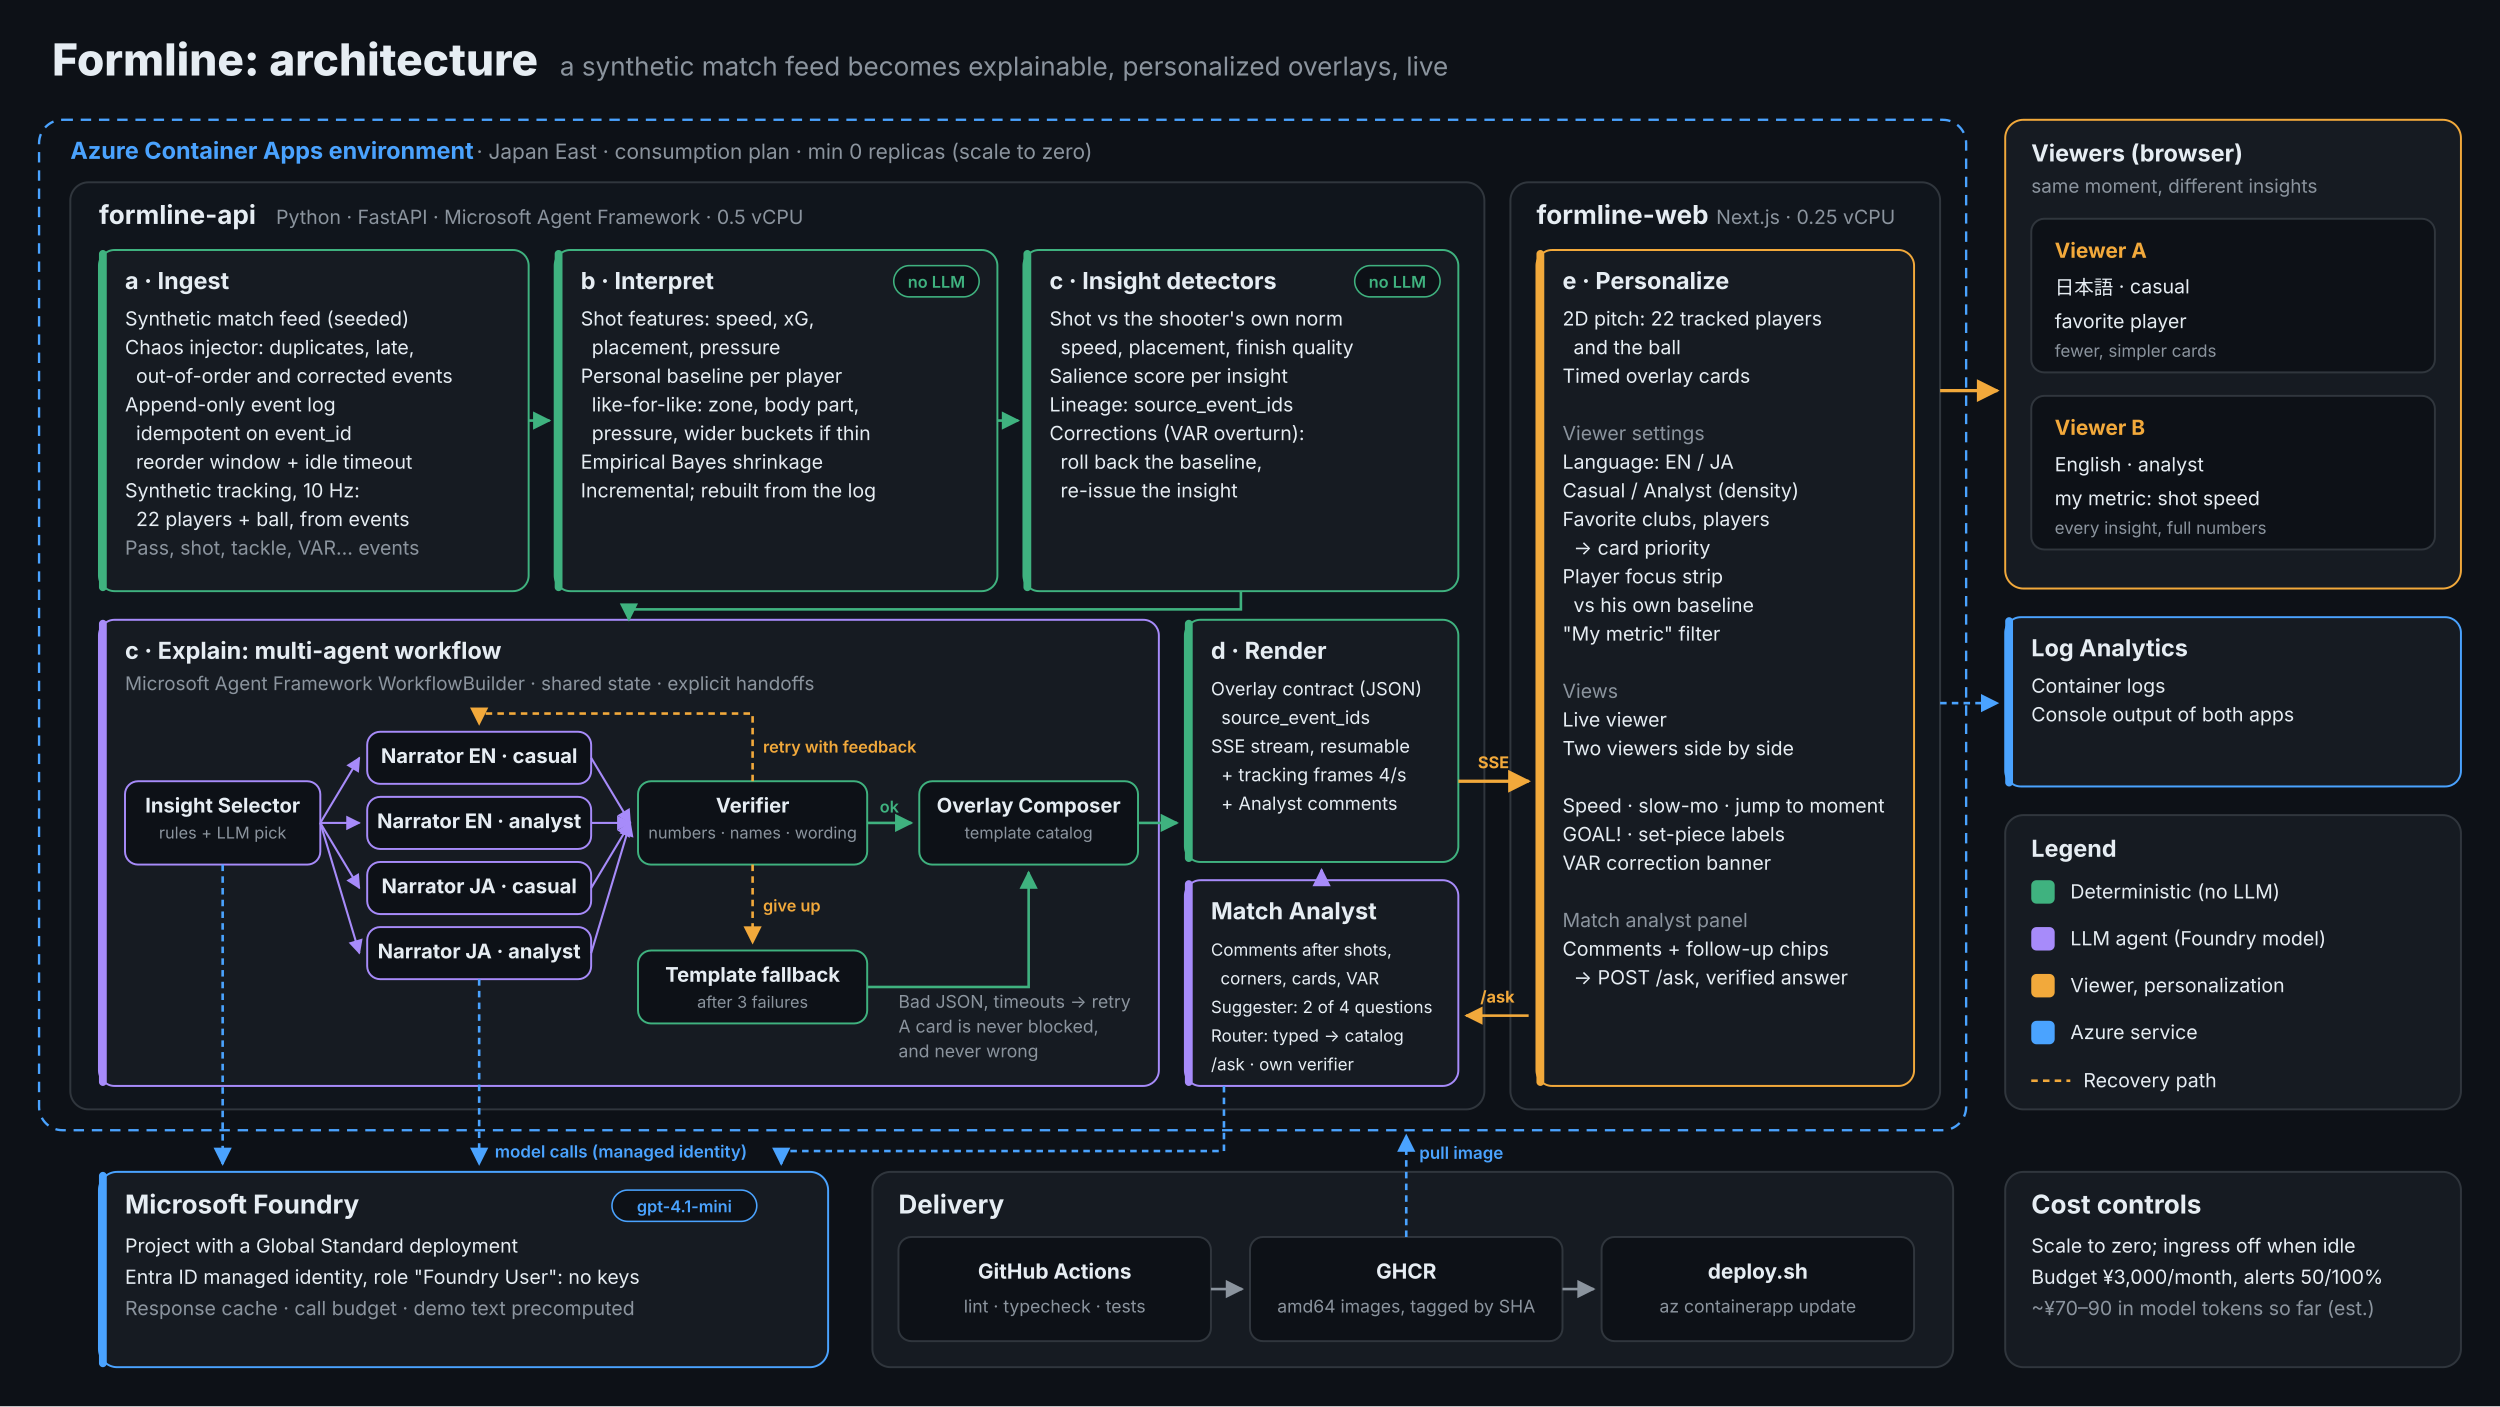
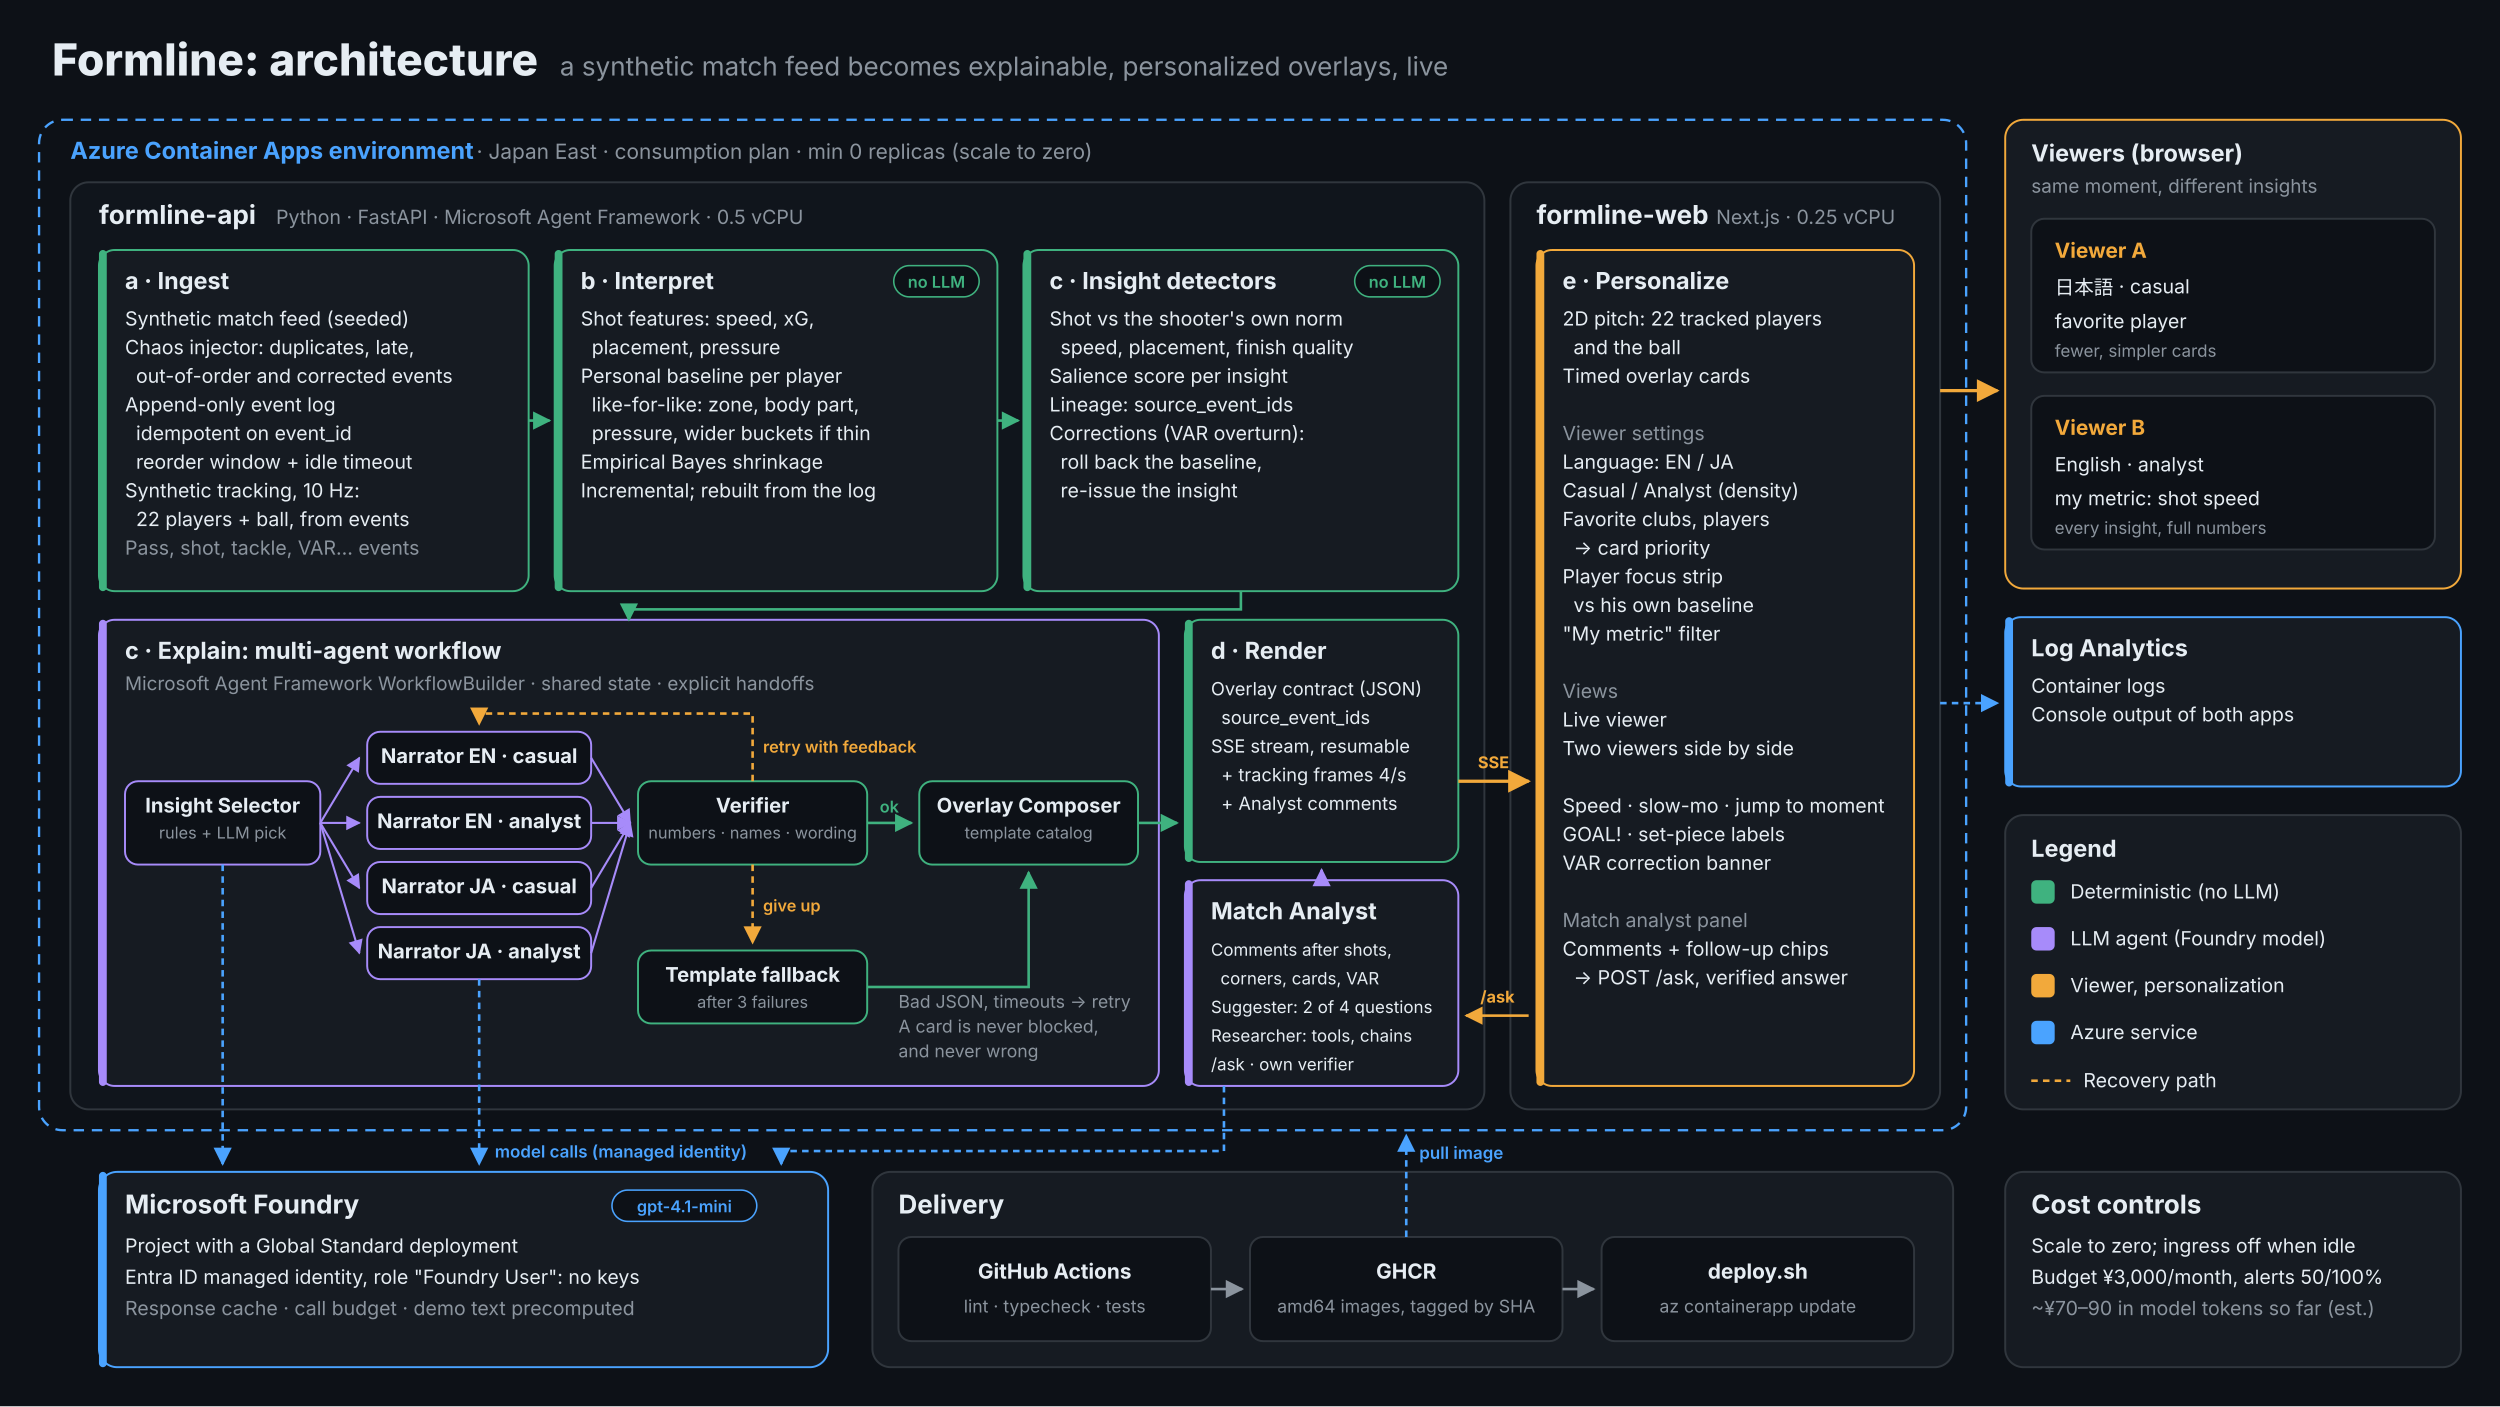
<svg xmlns="http://www.w3.org/2000/svg" viewBox="0 0 1920 1080" width="1920" height="1080" role="img" aria-label="Formline architecture">
  <defs>
+     <marker id="arr-3fb27f" viewBox="0 0 10 10" refX="9" refY="5" markerWidth="7" markerHeight="7" orient="auto-start-reverse">
+       <path d="M0,0 L10,5 L0,10 z" fill="#3fb27f" />
+     </marker>
+     <marker id="arr-8b949e" viewBox="0 0 10 10" refX="9" refY="5" markerWidth="7" markerHeight="7" orient="auto-start-reverse">
+       <path d="M0,0 L10,5 L0,10 z" fill="#8b949e" />
+     </marker>
+     <marker id="arr-a78bfa" viewBox="0 0 10 10" refX="9" refY="5" markerWidth="7" markerHeight="7" orient="auto-start-reverse">
+       <path d="M0,0 L10,5 L0,10 z" fill="#a78bfa" />
+     </marker>
+     <marker id="arr-f2a93b" viewBox="0 0 10 10" refX="9" refY="5" markerWidth="7" markerHeight="7" orient="auto-start-reverse">
+       <path d="M0,0 L10,5 L0,10 z" fill="#f2a93b" />
+     </marker>
    <marker id="arr-4aa3ff" viewBox="0 0 10 10" refX="9" refY="5" markerWidth="7" markerHeight="7" orient="auto-start-reverse">
      <path d="M0,0 L10,5 L0,10 z" fill="#4aa3ff" />
-     </marker>
-     <marker id="arr-8b949e" viewBox="0 0 10 10" refX="9" refY="5" markerWidth="7" markerHeight="7" orient="auto-start-reverse">
-       <path d="M0,0 L10,5 L0,10 z" fill="#8b949e" />
-     </marker>
-     <marker id="arr-a78bfa" viewBox="0 0 10 10" refX="9" refY="5" markerWidth="7" markerHeight="7" orient="auto-start-reverse">
-       <path d="M0,0 L10,5 L0,10 z" fill="#a78bfa" />
-     </marker>
-     <marker id="arr-f2a93b" viewBox="0 0 10 10" refX="9" refY="5" markerWidth="7" markerHeight="7" orient="auto-start-reverse">
-       <path d="M0,0 L10,5 L0,10 z" fill="#f2a93b" />
-     </marker>
-     <marker id="arr-3fb27f" viewBox="0 0 10 10" refX="9" refY="5" markerWidth="7" markerHeight="7" orient="auto-start-reverse">
-       <path d="M0,0 L10,5 L0,10 z" fill="#3fb27f" />
    </marker>
  </defs>
  <rect width="1920" height="1080" fill="#0d1117" />
  <text x="40" y="58" font-family="Inter, Segoe UI, Helvetica Neue, Arial, sans-serif" font-size="34" fill="#e6edf3" font-weight="800" text-anchor="start" xml:space="preserve">Formline: architecture</text>
  <text x="430" y="58" font-family="Inter, Segoe UI, Helvetica Neue, Arial, sans-serif" font-size="20" fill="#8b949e" font-weight="400" text-anchor="start" xml:space="preserve">a synthetic match feed becomes explainable, personalized overlays, live</text>
  <rect x="30" y="92" width="1480" height="776" rx="18" fill="none" stroke="#4aa3ff" stroke-width="1.8" stroke-dasharray="8 6" />
  <text x="54" y="122" font-family="Inter, Segoe UI, Helvetica Neue, Arial, sans-serif" font-size="18" fill="#4aa3ff" font-weight="700" text-anchor="start" xml:space="preserve">Azure Container Apps environment</text>
  <text x="366" y="122" font-family="Inter, Segoe UI, Helvetica Neue, Arial, sans-serif" font-size="16" fill="#8b949e" font-weight="400" text-anchor="start" xml:space="preserve">· Japan East · consumption plan · min 0 replicas (scale to zero)</text>
  <rect x="54" y="140" width="1086" height="712" rx="14" fill="#10151c" stroke="#30363d" stroke-width="1.5" />
  <text x="76" y="172" font-family="Inter, Segoe UI, Helvetica Neue, Arial, sans-serif" font-size="20" fill="#e6edf3" font-weight="700" text-anchor="start" xml:space="preserve">formline-api</text>
  <text x="212" y="172" font-family="Inter, Segoe UI, Helvetica Neue, Arial, sans-serif" font-size="15" fill="#8b949e" font-weight="400" text-anchor="start" xml:space="preserve">Python · FastAPI · Microsoft Agent Framework · 0.5 vCPU</text>
  <rect x="76" y="192" width="330" height="262" rx="12" fill="#161b22" stroke="#3fb27f" stroke-width="1.5" />
  <rect x="76" y="192" width="6" height="262" rx="3" fill="#3fb27f" />
  <text x="96" y="222" font-family="Inter, Segoe UI, Helvetica Neue, Arial, sans-serif" font-size="18" fill="#e6edf3" font-weight="700" text-anchor="start" xml:space="preserve">a · Ingest</text>
  <text x="96" y="250" font-family="Inter, Segoe UI, Helvetica Neue, Arial, sans-serif" font-size="15" fill="#e6edf3" font-weight="400" text-anchor="start" xml:space="preserve">Synthetic match feed (seeded)</text>
  <text x="96" y="272" font-family="Inter, Segoe UI, Helvetica Neue, Arial, sans-serif" font-size="15" fill="#e6edf3" font-weight="400" text-anchor="start" xml:space="preserve">Chaos injector: duplicates, late,</text>
  <text x="96" y="294" font-family="Inter, Segoe UI, Helvetica Neue, Arial, sans-serif" font-size="15" fill="#e6edf3" font-weight="400" text-anchor="start" xml:space="preserve">  out-of-order and corrected events</text>
  <text x="96" y="316" font-family="Inter, Segoe UI, Helvetica Neue, Arial, sans-serif" font-size="15" fill="#e6edf3" font-weight="400" text-anchor="start" xml:space="preserve">Append-only event log</text>
  <text x="96" y="338" font-family="Inter, Segoe UI, Helvetica Neue, Arial, sans-serif" font-size="15" fill="#e6edf3" font-weight="400" text-anchor="start" xml:space="preserve">  idempotent on event_id</text>
  <text x="96" y="360" font-family="Inter, Segoe UI, Helvetica Neue, Arial, sans-serif" font-size="15" fill="#e6edf3" font-weight="400" text-anchor="start" xml:space="preserve">  reorder window + idle timeout</text>
  <text x="96" y="382" font-family="Inter, Segoe UI, Helvetica Neue, Arial, sans-serif" font-size="15" fill="#e6edf3" font-weight="400" text-anchor="start" xml:space="preserve">Synthetic tracking, 10 Hz:</text>
  <text x="96" y="404" font-family="Inter, Segoe UI, Helvetica Neue, Arial, sans-serif" font-size="15" fill="#e6edf3" font-weight="400" text-anchor="start" xml:space="preserve">  22 players + ball, from events</text>
  <text x="96" y="426" font-family="Inter, Segoe UI, Helvetica Neue, Arial, sans-serif" font-size="15" fill="#8b949e" font-weight="400" text-anchor="start" xml:space="preserve">Pass, shot, tackle, VAR... events</text>
  <rect x="426" y="192" width="340" height="262" rx="12" fill="#161b22" stroke="#3fb27f" stroke-width="1.5" />
  <rect x="426" y="192" width="6" height="262" rx="3" fill="#3fb27f" />
  <text x="446" y="222" font-family="Inter, Segoe UI, Helvetica Neue, Arial, sans-serif" font-size="18" fill="#e6edf3" font-weight="700" text-anchor="start" xml:space="preserve">b · Interpret</text>
  <rect x="686.4" y="204" width="65.6" height="24" rx="12" fill="#0d1117" stroke="#3fb27f" stroke-width="1.2" />
  <text x="719.2" y="221" font-family="Inter, Segoe UI, Helvetica Neue, Arial, sans-serif" font-size="12.5" fill="#3fb27f" font-weight="600" text-anchor="middle" xml:space="preserve">no LLM</text>
  <text x="446" y="250" font-family="Inter, Segoe UI, Helvetica Neue, Arial, sans-serif" font-size="15" fill="#e6edf3" font-weight="400" text-anchor="start" xml:space="preserve">Shot features: speed, xG,</text>
  <text x="446" y="272" font-family="Inter, Segoe UI, Helvetica Neue, Arial, sans-serif" font-size="15" fill="#e6edf3" font-weight="400" text-anchor="start" xml:space="preserve">  placement, pressure</text>
  <text x="446" y="294" font-family="Inter, Segoe UI, Helvetica Neue, Arial, sans-serif" font-size="15" fill="#e6edf3" font-weight="400" text-anchor="start" xml:space="preserve">Personal baseline per player</text>
  <text x="446" y="316" font-family="Inter, Segoe UI, Helvetica Neue, Arial, sans-serif" font-size="15" fill="#e6edf3" font-weight="400" text-anchor="start" xml:space="preserve">  like-for-like: zone, body part,</text>
  <text x="446" y="338" font-family="Inter, Segoe UI, Helvetica Neue, Arial, sans-serif" font-size="15" fill="#e6edf3" font-weight="400" text-anchor="start" xml:space="preserve">  pressure, wider buckets if thin</text>
  <text x="446" y="360" font-family="Inter, Segoe UI, Helvetica Neue, Arial, sans-serif" font-size="15" fill="#e6edf3" font-weight="400" text-anchor="start" xml:space="preserve">Empirical Bayes shrinkage</text>
  <text x="446" y="382" font-family="Inter, Segoe UI, Helvetica Neue, Arial, sans-serif" font-size="15" fill="#e6edf3" font-weight="400" text-anchor="start" xml:space="preserve">Incremental; rebuilt from the log</text>
  <rect x="786" y="192" width="334" height="262" rx="12" fill="#161b22" stroke="#3fb27f" stroke-width="1.5" />
  <rect x="786" y="192" width="6" height="262" rx="3" fill="#3fb27f" />
  <text x="806" y="222" font-family="Inter, Segoe UI, Helvetica Neue, Arial, sans-serif" font-size="18" fill="#e6edf3" font-weight="700" text-anchor="start" xml:space="preserve">c · Insight detectors</text>
  <rect x="1040.4" y="204" width="65.6" height="24" rx="12" fill="#0d1117" stroke="#3fb27f" stroke-width="1.2" />
  <text x="1073.2" y="221" font-family="Inter, Segoe UI, Helvetica Neue, Arial, sans-serif" font-size="12.5" fill="#3fb27f" font-weight="600" text-anchor="middle" xml:space="preserve">no LLM</text>
  <text x="806" y="250" font-family="Inter, Segoe UI, Helvetica Neue, Arial, sans-serif" font-size="15" fill="#e6edf3" font-weight="400" text-anchor="start" xml:space="preserve">Shot vs the shooter's own norm</text>
  <text x="806" y="272" font-family="Inter, Segoe UI, Helvetica Neue, Arial, sans-serif" font-size="15" fill="#e6edf3" font-weight="400" text-anchor="start" xml:space="preserve">  speed, placement, finish quality</text>
  <text x="806" y="294" font-family="Inter, Segoe UI, Helvetica Neue, Arial, sans-serif" font-size="15" fill="#e6edf3" font-weight="400" text-anchor="start" xml:space="preserve">Salience score per insight</text>
  <text x="806" y="316" font-family="Inter, Segoe UI, Helvetica Neue, Arial, sans-serif" font-size="15" fill="#e6edf3" font-weight="400" text-anchor="start" xml:space="preserve">Lineage: source_event_ids</text>
  <text x="806" y="338" font-family="Inter, Segoe UI, Helvetica Neue, Arial, sans-serif" font-size="15" fill="#e6edf3" font-weight="400" text-anchor="start" xml:space="preserve">Corrections (VAR overturn):</text>
  <text x="806" y="360" font-family="Inter, Segoe UI, Helvetica Neue, Arial, sans-serif" font-size="15" fill="#e6edf3" font-weight="400" text-anchor="start" xml:space="preserve">  roll back the baseline,</text>
  <text x="806" y="382" font-family="Inter, Segoe UI, Helvetica Neue, Arial, sans-serif" font-size="15" fill="#e6edf3" font-weight="400" text-anchor="start" xml:space="preserve">  re-issue the insight</text>
  <polyline points="406,323 422,323" fill="none" stroke="#3fb27f" stroke-width="2" marker-end="url(#arr-3fb27f)" />
  <polyline points="766,323 782,323" fill="none" stroke="#3fb27f" stroke-width="2" marker-end="url(#arr-3fb27f)" />
  <rect x="76" y="476" width="814" height="358" rx="12" fill="#161b22" stroke="#a78bfa" stroke-width="1.5" />
  <rect x="76" y="476" width="6" height="358" rx="3" fill="#a78bfa" />
  <text x="96" y="506" font-family="Inter, Segoe UI, Helvetica Neue, Arial, sans-serif" font-size="18" fill="#e6edf3" font-weight="700" text-anchor="start" xml:space="preserve">c · Explain: multi-agent workflow</text>
  <text x="96" y="530" font-family="Inter, Segoe UI, Helvetica Neue, Arial, sans-serif" font-size="14.5" fill="#8b949e" font-weight="400" text-anchor="start" xml:space="preserve">Microsoft Agent Framework WorkflowBuilder · shared state · explicit handoffs</text>
  <polyline points="953,454 953,468 483,468 483,476" fill="none" stroke="#3fb27f" stroke-width="2" marker-end="url(#arr-3fb27f)" />
  <rect x="96" y="600" width="150" height="64" rx="10" fill="#0d1117" stroke="#a78bfa" stroke-width="1.5" />
  <text x="171.0" y="624" font-family="Inter, Segoe UI, Helvetica Neue, Arial, sans-serif" font-size="15.5" fill="#e6edf3" font-weight="700" text-anchor="middle" xml:space="preserve">Insight Selector</text>
  <text x="171.0" y="644" font-family="Inter, Segoe UI, Helvetica Neue, Arial, sans-serif" font-size="12.5" fill="#8b949e" font-weight="400" text-anchor="middle" xml:space="preserve">rules + LLM pick</text>
  <rect x="282" y="562" width="172" height="40" rx="10" fill="#0d1117" stroke="#a78bfa" stroke-width="1.5" />
  <text x="368.0" y="586" font-family="Inter, Segoe UI, Helvetica Neue, Arial, sans-serif" font-size="15.5" fill="#e6edf3" font-weight="700" text-anchor="middle" xml:space="preserve">Narrator EN · casual</text>
  <polyline points="246,632 276,582" fill="none" stroke="#a78bfa" stroke-width="1.6" marker-end="url(#arr-a78bfa)" />
  <polyline points="454,582 484,632" fill="none" stroke="#a78bfa" stroke-width="1.6" marker-end="url(#arr-a78bfa)" />
  <rect x="282" y="612" width="172" height="40" rx="10" fill="#0d1117" stroke="#a78bfa" stroke-width="1.5" />
  <text x="368.0" y="636" font-family="Inter, Segoe UI, Helvetica Neue, Arial, sans-serif" font-size="15.5" fill="#e6edf3" font-weight="700" text-anchor="middle" xml:space="preserve">Narrator EN · analyst</text>
  <polyline points="246,632 276,632" fill="none" stroke="#a78bfa" stroke-width="1.6" marker-end="url(#arr-a78bfa)" />
  <polyline points="454,632 484,632" fill="none" stroke="#a78bfa" stroke-width="1.6" marker-end="url(#arr-a78bfa)" />
  <rect x="282" y="662" width="172" height="40" rx="10" fill="#0d1117" stroke="#a78bfa" stroke-width="1.5" />
  <text x="368.0" y="686" font-family="Inter, Segoe UI, Helvetica Neue, Arial, sans-serif" font-size="15.5" fill="#e6edf3" font-weight="700" text-anchor="middle" xml:space="preserve">Narrator JA · casual</text>
  <polyline points="246,632 276,682" fill="none" stroke="#a78bfa" stroke-width="1.6" marker-end="url(#arr-a78bfa)" />
  <polyline points="454,682 484,632" fill="none" stroke="#a78bfa" stroke-width="1.6" marker-end="url(#arr-a78bfa)" />
  <rect x="282" y="712" width="172" height="40" rx="10" fill="#0d1117" stroke="#a78bfa" stroke-width="1.5" />
  <text x="368.0" y="736" font-family="Inter, Segoe UI, Helvetica Neue, Arial, sans-serif" font-size="15.5" fill="#e6edf3" font-weight="700" text-anchor="middle" xml:space="preserve">Narrator JA · analyst</text>
  <polyline points="246,632 276,732" fill="none" stroke="#a78bfa" stroke-width="1.6" marker-end="url(#arr-a78bfa)" />
  <polyline points="454,732 484,632" fill="none" stroke="#a78bfa" stroke-width="1.6" marker-end="url(#arr-a78bfa)" />
  <rect x="490" y="600" width="176" height="64" rx="10" fill="#0d1117" stroke="#3fb27f" stroke-width="1.5" />
  <text x="578.0" y="624" font-family="Inter, Segoe UI, Helvetica Neue, Arial, sans-serif" font-size="15.5" fill="#e6edf3" font-weight="700" text-anchor="middle" xml:space="preserve">Verifier</text>
  <text x="578.0" y="644" font-family="Inter, Segoe UI, Helvetica Neue, Arial, sans-serif" font-size="12.5" fill="#8b949e" font-weight="400" text-anchor="middle" xml:space="preserve">numbers · names · wording</text>
  <rect x="706" y="600" width="168" height="64" rx="10" fill="#0d1117" stroke="#3fb27f" stroke-width="1.5" />
  <text x="790.0" y="624" font-family="Inter, Segoe UI, Helvetica Neue, Arial, sans-serif" font-size="15.5" fill="#e6edf3" font-weight="700" text-anchor="middle" xml:space="preserve">Overlay Composer</text>
  <text x="790.0" y="644" font-family="Inter, Segoe UI, Helvetica Neue, Arial, sans-serif" font-size="12.5" fill="#8b949e" font-weight="400" text-anchor="middle" xml:space="preserve">template catalog</text>
  <rect x="490" y="730" width="176" height="56" rx="10" fill="#0d1117" stroke="#3fb27f" stroke-width="1.5" />
  <text x="578.0" y="754" font-family="Inter, Segoe UI, Helvetica Neue, Arial, sans-serif" font-size="15.5" fill="#e6edf3" font-weight="700" text-anchor="middle" xml:space="preserve">Template fallback</text>
  <text x="578.0" y="774" font-family="Inter, Segoe UI, Helvetica Neue, Arial, sans-serif" font-size="12.5" fill="#8b949e" font-weight="400" text-anchor="middle" xml:space="preserve">after 3 failures</text>
  <polyline points="666,632 700,632" fill="none" stroke="#3fb27f" stroke-width="2" marker-end="url(#arr-3fb27f)" />
  <text x="683" y="624" font-family="Inter, Segoe UI, Helvetica Neue, Arial, sans-serif" font-size="12.5" fill="#3fb27f" font-weight="600" text-anchor="middle" xml:space="preserve">ok</text>
  <polyline points="578,600 578,548 368,548 368,556" fill="none" stroke="#f2a93b" stroke-width="2" stroke-dasharray="5 4" marker-end="url(#arr-f2a93b)" />
  <text x="586" y="578" font-family="Inter, Segoe UI, Helvetica Neue, Arial, sans-serif" font-size="12.5" fill="#f2a93b" font-weight="600" text-anchor="start" xml:space="preserve">retry with feedback</text>
  <polyline points="578,664 578,724" fill="none" stroke="#f2a93b" stroke-width="2" stroke-dasharray="5 4" marker-end="url(#arr-f2a93b)" />
  <text x="586" y="700" font-family="Inter, Segoe UI, Helvetica Neue, Arial, sans-serif" font-size="12.5" fill="#f2a93b" font-weight="600" text-anchor="start" xml:space="preserve">give up</text>
  <polyline points="666,758 790,758 790,670" fill="none" stroke="#3fb27f" stroke-width="2" marker-end="url(#arr-3fb27f)" />
  <text x="690" y="774" font-family="Inter, Segoe UI, Helvetica Neue, Arial, sans-serif" font-size="13.5" fill="#8b949e" font-weight="400" text-anchor="start" xml:space="preserve">Bad JSON, timeouts → retry</text>
  <text x="690" y="793" font-family="Inter, Segoe UI, Helvetica Neue, Arial, sans-serif" font-size="13.5" fill="#8b949e" font-weight="400" text-anchor="start" xml:space="preserve">A card is never blocked,</text>
  <text x="690" y="812" font-family="Inter, Segoe UI, Helvetica Neue, Arial, sans-serif" font-size="13.5" fill="#8b949e" font-weight="400" text-anchor="start" xml:space="preserve">and never wrong</text>
  <rect x="910" y="476" width="210" height="186" rx="12" fill="#161b22" stroke="#3fb27f" stroke-width="1.5" />
  <rect x="910" y="476" width="6" height="186" rx="3" fill="#3fb27f" />
  <text x="930" y="506" font-family="Inter, Segoe UI, Helvetica Neue, Arial, sans-serif" font-size="18" fill="#e6edf3" font-weight="700" text-anchor="start" xml:space="preserve">d · Render</text>
  <text x="930" y="534" font-family="Inter, Segoe UI, Helvetica Neue, Arial, sans-serif" font-size="14" fill="#e6edf3" font-weight="400" text-anchor="start" xml:space="preserve">Overlay contract (JSON)</text>
  <text x="930" y="556" font-family="Inter, Segoe UI, Helvetica Neue, Arial, sans-serif" font-size="14" fill="#e6edf3" font-weight="400" text-anchor="start" xml:space="preserve">  source_event_ids</text>
  <text x="930" y="578" font-family="Inter, Segoe UI, Helvetica Neue, Arial, sans-serif" font-size="14" fill="#e6edf3" font-weight="400" text-anchor="start" xml:space="preserve">SSE stream, resumable</text>
  <text x="930" y="600" font-family="Inter, Segoe UI, Helvetica Neue, Arial, sans-serif" font-size="14" fill="#e6edf3" font-weight="400" text-anchor="start" xml:space="preserve">  + tracking frames 4/s</text>
  <text x="930" y="622" font-family="Inter, Segoe UI, Helvetica Neue, Arial, sans-serif" font-size="14" fill="#e6edf3" font-weight="400" text-anchor="start" xml:space="preserve">  + Analyst comments</text>
  <polyline points="874,632 904,632" fill="none" stroke="#3fb27f" stroke-width="2" marker-end="url(#arr-3fb27f)" />
  <rect x="910" y="676" width="210" height="158" rx="12" fill="#161b22" stroke="#a78bfa" stroke-width="1.5" />
  <rect x="910" y="676" width="6" height="158" rx="3" fill="#a78bfa" />
  <text x="930" y="706" font-family="Inter, Segoe UI, Helvetica Neue, Arial, sans-serif" font-size="18" fill="#e6edf3" font-weight="700" text-anchor="start" xml:space="preserve">Match Analyst</text>
  <text x="930" y="734" font-family="Inter, Segoe UI, Helvetica Neue, Arial, sans-serif" font-size="13" fill="#e6edf3" font-weight="400" text-anchor="start" xml:space="preserve">Comments after shots,</text>
  <text x="930" y="756" font-family="Inter, Segoe UI, Helvetica Neue, Arial, sans-serif" font-size="13" fill="#e6edf3" font-weight="400" text-anchor="start" xml:space="preserve">  corners, cards, VAR</text>
  <text x="930" y="778" font-family="Inter, Segoe UI, Helvetica Neue, Arial, sans-serif" font-size="13" fill="#e6edf3" font-weight="400" text-anchor="start" xml:space="preserve">Suggester: 2 of 4 questions</text>
-   <text x="930" y="800" font-family="Inter, Segoe UI, Helvetica Neue, Arial, sans-serif" font-size="13" fill="#e6edf3" font-weight="400" text-anchor="start" xml:space="preserve">Router: typed → catalog</text>
+   <text x="930" y="800" font-family="Inter, Segoe UI, Helvetica Neue, Arial, sans-serif" font-size="13" fill="#e6edf3" font-weight="400" text-anchor="start" xml:space="preserve">Researcher: tools, chains</text>
  <text x="930" y="822" font-family="Inter, Segoe UI, Helvetica Neue, Arial, sans-serif" font-size="13" fill="#e6edf3" font-weight="400" text-anchor="start" xml:space="preserve">/ask · own verifier</text>
  <polyline points="1015,676 1015,668" fill="none" stroke="#a78bfa" stroke-width="2" marker-end="url(#arr-a78bfa)" />
  <rect x="1160" y="140" width="330" height="712" rx="14" fill="#10151c" stroke="#30363d" stroke-width="1.5" />
  <text x="1180" y="172" font-family="Inter, Segoe UI, Helvetica Neue, Arial, sans-serif" font-size="20" fill="#e6edf3" font-weight="700" text-anchor="start" xml:space="preserve">formline-web</text>
  <text x="1318" y="172" font-family="Inter, Segoe UI, Helvetica Neue, Arial, sans-serif" font-size="15" fill="#8b949e" font-weight="400" text-anchor="start" xml:space="preserve">Next.js · 0.25 vCPU</text>
  <rect x="1180" y="192" width="290" height="642" rx="12" fill="#161b22" stroke="#f2a93b" stroke-width="1.5" />
  <rect x="1180" y="192" width="6" height="642" rx="3" fill="#f2a93b" />
  <text x="1200" y="222" font-family="Inter, Segoe UI, Helvetica Neue, Arial, sans-serif" font-size="18" fill="#e6edf3" font-weight="700" text-anchor="start" xml:space="preserve">e · Personalize</text>
  <text x="1200" y="250" font-family="Inter, Segoe UI, Helvetica Neue, Arial, sans-serif" font-size="15" fill="#e6edf3" font-weight="400" text-anchor="start" xml:space="preserve">2D pitch: 22 tracked players</text>
  <text x="1200" y="272" font-family="Inter, Segoe UI, Helvetica Neue, Arial, sans-serif" font-size="15" fill="#e6edf3" font-weight="400" text-anchor="start" xml:space="preserve">  and the ball</text>
  <text x="1200" y="294" font-family="Inter, Segoe UI, Helvetica Neue, Arial, sans-serif" font-size="15" fill="#e6edf3" font-weight="400" text-anchor="start" xml:space="preserve">Timed overlay cards</text>
  <text x="1200" y="316" font-family="Inter, Segoe UI, Helvetica Neue, Arial, sans-serif" font-size="15" fill="#e6edf3" font-weight="400" text-anchor="start" xml:space="preserve" />
  <text x="1200" y="338" font-family="Inter, Segoe UI, Helvetica Neue, Arial, sans-serif" font-size="15" fill="#8b949e" font-weight="400" text-anchor="start" xml:space="preserve">Viewer settings</text>
  <text x="1200" y="360" font-family="Inter, Segoe UI, Helvetica Neue, Arial, sans-serif" font-size="15" fill="#e6edf3" font-weight="400" text-anchor="start" xml:space="preserve">Language: EN / JA</text>
  <text x="1200" y="382" font-family="Inter, Segoe UI, Helvetica Neue, Arial, sans-serif" font-size="15" fill="#e6edf3" font-weight="400" text-anchor="start" xml:space="preserve">Casual / Analyst (density)</text>
  <text x="1200" y="404" font-family="Inter, Segoe UI, Helvetica Neue, Arial, sans-serif" font-size="15" fill="#e6edf3" font-weight="400" text-anchor="start" xml:space="preserve">Favorite clubs, players</text>
  <text x="1200" y="426" font-family="Inter, Segoe UI, Helvetica Neue, Arial, sans-serif" font-size="15" fill="#e6edf3" font-weight="400" text-anchor="start" xml:space="preserve">  → card priority</text>
  <text x="1200" y="448" font-family="Inter, Segoe UI, Helvetica Neue, Arial, sans-serif" font-size="15" fill="#e6edf3" font-weight="400" text-anchor="start" xml:space="preserve">Player focus strip</text>
  <text x="1200" y="470" font-family="Inter, Segoe UI, Helvetica Neue, Arial, sans-serif" font-size="15" fill="#e6edf3" font-weight="400" text-anchor="start" xml:space="preserve">  vs his own baseline</text>
  <text x="1200" y="492" font-family="Inter, Segoe UI, Helvetica Neue, Arial, sans-serif" font-size="15" fill="#e6edf3" font-weight="400" text-anchor="start" xml:space="preserve">"My metric" filter</text>
  <text x="1200" y="514" font-family="Inter, Segoe UI, Helvetica Neue, Arial, sans-serif" font-size="15" fill="#e6edf3" font-weight="400" text-anchor="start" xml:space="preserve" />
  <text x="1200" y="536" font-family="Inter, Segoe UI, Helvetica Neue, Arial, sans-serif" font-size="15" fill="#8b949e" font-weight="400" text-anchor="start" xml:space="preserve">Views</text>
  <text x="1200" y="558" font-family="Inter, Segoe UI, Helvetica Neue, Arial, sans-serif" font-size="15" fill="#e6edf3" font-weight="400" text-anchor="start" xml:space="preserve">Live viewer</text>
  <text x="1200" y="580" font-family="Inter, Segoe UI, Helvetica Neue, Arial, sans-serif" font-size="15" fill="#e6edf3" font-weight="400" text-anchor="start" xml:space="preserve">Two viewers side by side</text>
  <text x="1200" y="602" font-family="Inter, Segoe UI, Helvetica Neue, Arial, sans-serif" font-size="15" fill="#e6edf3" font-weight="400" text-anchor="start" xml:space="preserve" />
  <text x="1200" y="624" font-family="Inter, Segoe UI, Helvetica Neue, Arial, sans-serif" font-size="15" fill="#e6edf3" font-weight="400" text-anchor="start" xml:space="preserve">Speed · slow-mo · jump to moment</text>
  <text x="1200" y="646" font-family="Inter, Segoe UI, Helvetica Neue, Arial, sans-serif" font-size="15" fill="#e6edf3" font-weight="400" text-anchor="start" xml:space="preserve">GOAL! · set-piece labels</text>
  <text x="1200" y="668" font-family="Inter, Segoe UI, Helvetica Neue, Arial, sans-serif" font-size="15" fill="#e6edf3" font-weight="400" text-anchor="start" xml:space="preserve">VAR correction banner</text>
  <text x="1200" y="690" font-family="Inter, Segoe UI, Helvetica Neue, Arial, sans-serif" font-size="15" fill="#e6edf3" font-weight="400" text-anchor="start" xml:space="preserve" />
  <text x="1200" y="712" font-family="Inter, Segoe UI, Helvetica Neue, Arial, sans-serif" font-size="15" fill="#8b949e" font-weight="400" text-anchor="start" xml:space="preserve">Match analyst panel</text>
  <text x="1200" y="734" font-family="Inter, Segoe UI, Helvetica Neue, Arial, sans-serif" font-size="15" fill="#e6edf3" font-weight="400" text-anchor="start" xml:space="preserve">Comments + follow-up chips</text>
  <text x="1200" y="756" font-family="Inter, Segoe UI, Helvetica Neue, Arial, sans-serif" font-size="15" fill="#e6edf3" font-weight="400" text-anchor="start" xml:space="preserve">  → POST /ask, verified answer</text>
  <polyline points="1120,600 1174,600" fill="none" stroke="#f2a93b" stroke-width="2.5" marker-end="url(#arr-f2a93b)" />
  <text x="1147" y="590" font-family="Inter, Segoe UI, Helvetica Neue, Arial, sans-serif" font-size="12.5" fill="#f2a93b" font-weight="700" text-anchor="middle" xml:space="preserve">SSE</text>
  <polyline points="1174,780 1126,780" fill="none" stroke="#f2a93b" stroke-width="2" marker-end="url(#arr-f2a93b)" />
  <text x="1150" y="770" font-family="Inter, Segoe UI, Helvetica Neue, Arial, sans-serif" font-size="12.5" fill="#f2a93b" font-weight="700" text-anchor="middle" xml:space="preserve">/ask</text>
  <rect x="1540" y="92" width="350" height="360" rx="14" fill="#161b22" stroke="#f2a93b" stroke-width="1.5" />
  <text x="1560" y="124" font-family="Inter, Segoe UI, Helvetica Neue, Arial, sans-serif" font-size="18" fill="#e6edf3" font-weight="700" text-anchor="start" xml:space="preserve">Viewers (browser)</text>
  <text x="1560" y="148" font-family="Inter, Segoe UI, Helvetica Neue, Arial, sans-serif" font-size="14.5" fill="#8b949e" font-weight="400" text-anchor="start" xml:space="preserve">same moment, different insights</text>
  <rect x="1560" y="168" width="310" height="118" rx="10" fill="#0d1117" stroke="#30363d" stroke-width="1.5" />
  <text x="1578" y="198" font-family="Inter, Segoe UI, Helvetica Neue, Arial, sans-serif" font-size="16" fill="#f2a93b" font-weight="700" text-anchor="start" xml:space="preserve">Viewer A</text>
  <text x="1578" y="226" font-family="Inter, Segoe UI, Helvetica Neue, Arial, sans-serif" font-size="15" fill="#e6edf3" font-weight="400" text-anchor="start" xml:space="preserve">日本語 · casual</text>
  <text x="1578" y="252" font-family="Inter, Segoe UI, Helvetica Neue, Arial, sans-serif" font-size="15" fill="#e6edf3" font-weight="400" text-anchor="start" xml:space="preserve">favorite player</text>
  <text x="1578" y="274" font-family="Inter, Segoe UI, Helvetica Neue, Arial, sans-serif" font-size="13" fill="#8b949e" font-weight="400" text-anchor="start" xml:space="preserve">fewer, simpler cards</text>
  <rect x="1560" y="304" width="310" height="118" rx="10" fill="#0d1117" stroke="#30363d" stroke-width="1.5" />
  <text x="1578" y="334" font-family="Inter, Segoe UI, Helvetica Neue, Arial, sans-serif" font-size="16" fill="#f2a93b" font-weight="700" text-anchor="start" xml:space="preserve">Viewer B</text>
  <text x="1578" y="362" font-family="Inter, Segoe UI, Helvetica Neue, Arial, sans-serif" font-size="15" fill="#e6edf3" font-weight="400" text-anchor="start" xml:space="preserve">English · analyst</text>
  <text x="1578" y="388" font-family="Inter, Segoe UI, Helvetica Neue, Arial, sans-serif" font-size="15" fill="#e6edf3" font-weight="400" text-anchor="start" xml:space="preserve">my metric: shot speed</text>
  <text x="1578" y="410" font-family="Inter, Segoe UI, Helvetica Neue, Arial, sans-serif" font-size="13" fill="#8b949e" font-weight="400" text-anchor="start" xml:space="preserve">every insight, full numbers</text>
  <polyline points="1490,300 1534,300" fill="none" stroke="#f2a93b" stroke-width="2.5" marker-end="url(#arr-f2a93b)" />
  <rect x="1540" y="474" width="350" height="130" rx="12" fill="#161b22" stroke="#4aa3ff" stroke-width="1.5" />
  <rect x="1540" y="474" width="6" height="130" rx="3" fill="#4aa3ff" />
  <text x="1560" y="504" font-family="Inter, Segoe UI, Helvetica Neue, Arial, sans-serif" font-size="18" fill="#e6edf3" font-weight="700" text-anchor="start" xml:space="preserve">Log Analytics</text>
  <text x="1560" y="532" font-family="Inter, Segoe UI, Helvetica Neue, Arial, sans-serif" font-size="15" fill="#e6edf3" font-weight="400" text-anchor="start" xml:space="preserve">Container logs</text>
  <text x="1560" y="554" font-family="Inter, Segoe UI, Helvetica Neue, Arial, sans-serif" font-size="15" fill="#e6edf3" font-weight="400" text-anchor="start" xml:space="preserve">Console output of both apps</text>
  <polyline points="1490,540 1534,540" fill="none" stroke="#4aa3ff" stroke-width="2" stroke-dasharray="5 4" marker-end="url(#arr-4aa3ff)" />
  <rect x="1540" y="626" width="350" height="226" rx="14" fill="#161b22" stroke="#30363d" stroke-width="1.5" />
  <text x="1560" y="658" font-family="Inter, Segoe UI, Helvetica Neue, Arial, sans-serif" font-size="18" fill="#e6edf3" font-weight="700" text-anchor="start" xml:space="preserve">Legend</text>
  <rect x="1560" y="676" width="18" height="18" rx="4" fill="#3fb27f" />
  <text x="1590" y="690" font-family="Inter, Segoe UI, Helvetica Neue, Arial, sans-serif" font-size="15" fill="#e6edf3" font-weight="400" text-anchor="start" xml:space="preserve">Deterministic (no LLM)</text>
  <rect x="1560" y="712" width="18" height="18" rx="4" fill="#a78bfa" />
  <text x="1590" y="726" font-family="Inter, Segoe UI, Helvetica Neue, Arial, sans-serif" font-size="15" fill="#e6edf3" font-weight="400" text-anchor="start" xml:space="preserve">LLM agent (Foundry model)</text>
  <rect x="1560" y="748" width="18" height="18" rx="4" fill="#f2a93b" />
  <text x="1590" y="762" font-family="Inter, Segoe UI, Helvetica Neue, Arial, sans-serif" font-size="15" fill="#e6edf3" font-weight="400" text-anchor="start" xml:space="preserve">Viewer, personalization</text>
  <rect x="1560" y="784" width="18" height="18" rx="4" fill="#4aa3ff" />
  <text x="1590" y="798" font-family="Inter, Segoe UI, Helvetica Neue, Arial, sans-serif" font-size="15" fill="#e6edf3" font-weight="400" text-anchor="start" xml:space="preserve">Azure service</text>
  <line x1="1560" y1="830" x2="1590" y2="830" stroke="#f2a93b" stroke-width="2" stroke-dasharray="5 4" />
  <text x="1600" y="835" font-family="Inter, Segoe UI, Helvetica Neue, Arial, sans-serif" font-size="15" fill="#e6edf3" font-weight="400" text-anchor="start" xml:space="preserve">Recovery path</text>
  <rect x="76" y="900" width="560" height="150" rx="14" fill="#161b22" stroke="#4aa3ff" stroke-width="1.5" />
  <rect x="76" y="900" width="6" height="150" rx="3" fill="#4aa3ff" />
  <text x="96" y="932" font-family="Inter, Segoe UI, Helvetica Neue, Arial, sans-serif" font-size="20" fill="#e6edf3" font-weight="700" text-anchor="start" xml:space="preserve">Microsoft Foundry</text>
  <rect x="470" y="914" width="111.2" height="24" rx="12" fill="#0d1117" stroke="#4aa3ff" stroke-width="1.2" />
  <text x="525.6" y="931" font-family="Inter, Segoe UI, Helvetica Neue, Arial, sans-serif" font-size="12.5" fill="#4aa3ff" font-weight="600" text-anchor="middle" xml:space="preserve">gpt-4.1-mini</text>
  <text x="96" y="962" font-family="Inter, Segoe UI, Helvetica Neue, Arial, sans-serif" font-size="15" fill="#e6edf3" font-weight="400" text-anchor="start" xml:space="preserve">Project with a Global Standard deployment</text>
  <text x="96" y="986" font-family="Inter, Segoe UI, Helvetica Neue, Arial, sans-serif" font-size="15" fill="#e6edf3" font-weight="400" text-anchor="start" xml:space="preserve">Entra ID managed identity, role "Foundry User": no keys</text>
  <text x="96" y="1010" font-family="Inter, Segoe UI, Helvetica Neue, Arial, sans-serif" font-size="15" fill="#8b949e" font-weight="400" text-anchor="start" xml:space="preserve">Response cache · call budget · demo text precomputed</text>
  <polyline points="171,664 171,894" fill="none" stroke="#4aa3ff" stroke-width="2" stroke-dasharray="5 4" marker-end="url(#arr-4aa3ff)" />
  <polyline points="368,752 368,894" fill="none" stroke="#4aa3ff" stroke-width="2" stroke-dasharray="5 4" marker-end="url(#arr-4aa3ff)" />
  <polyline points="940,834 940,884 600,884 600,894" fill="none" stroke="#4aa3ff" stroke-width="2" stroke-dasharray="5 4" marker-end="url(#arr-4aa3ff)" />
  <text x="380" y="889" font-family="Inter, Segoe UI, Helvetica Neue, Arial, sans-serif" font-size="13" fill="#4aa3ff" font-weight="600" text-anchor="start" xml:space="preserve">model calls (managed identity)</text>
  <rect x="670" y="900" width="830" height="150" rx="14" fill="#161b22" stroke="#30363d" stroke-width="1.5" />
  <text x="690" y="932" font-family="Inter, Segoe UI, Helvetica Neue, Arial, sans-serif" font-size="20" fill="#e6edf3" font-weight="700" text-anchor="start" xml:space="preserve">Delivery</text>
  <rect x="690" y="950" width="240" height="80" rx="10" fill="#0d1117" stroke="#30363d" stroke-width="1.5" />
  <text x="810" y="982" font-family="Inter, Segoe UI, Helvetica Neue, Arial, sans-serif" font-size="16" fill="#e6edf3" font-weight="700" text-anchor="middle" xml:space="preserve">GitHub Actions</text>
  <text x="810" y="1008" font-family="Inter, Segoe UI, Helvetica Neue, Arial, sans-serif" font-size="13.5" fill="#8b949e" font-weight="400" text-anchor="middle" xml:space="preserve">lint · typecheck · tests</text>
  <polyline points="930,990 954,990" fill="none" stroke="#8b949e" stroke-width="2" marker-end="url(#arr-8b949e)" />
  <rect x="960" y="950" width="240" height="80" rx="10" fill="#0d1117" stroke="#30363d" stroke-width="1.5" />
  <text x="1080" y="982" font-family="Inter, Segoe UI, Helvetica Neue, Arial, sans-serif" font-size="16" fill="#e6edf3" font-weight="700" text-anchor="middle" xml:space="preserve">GHCR</text>
  <text x="1080" y="1008" font-family="Inter, Segoe UI, Helvetica Neue, Arial, sans-serif" font-size="13.5" fill="#8b949e" font-weight="400" text-anchor="middle" xml:space="preserve">amd64 images, tagged by SHA</text>
  <polyline points="1200,990 1224,990" fill="none" stroke="#8b949e" stroke-width="2" marker-end="url(#arr-8b949e)" />
  <rect x="1230" y="950" width="240" height="80" rx="10" fill="#0d1117" stroke="#30363d" stroke-width="1.5" />
  <text x="1350" y="982" font-family="Inter, Segoe UI, Helvetica Neue, Arial, sans-serif" font-size="16" fill="#e6edf3" font-weight="700" text-anchor="middle" xml:space="preserve">deploy.sh</text>
  <text x="1350" y="1008" font-family="Inter, Segoe UI, Helvetica Neue, Arial, sans-serif" font-size="13.5" fill="#8b949e" font-weight="400" text-anchor="middle" xml:space="preserve">az containerapp update</text>
  <polyline points="1080,950 1080,872" fill="none" stroke="#4aa3ff" stroke-width="2" stroke-dasharray="5 4" marker-end="url(#arr-4aa3ff)" />
  <text x="1090" y="890" font-family="Inter, Segoe UI, Helvetica Neue, Arial, sans-serif" font-size="13" fill="#4aa3ff" font-weight="600" text-anchor="start" xml:space="preserve">pull image</text>
  <rect x="1540" y="900" width="350" height="150" rx="14" fill="#161b22" stroke="#30363d" stroke-width="1.5" />
  <text x="1560" y="932" font-family="Inter, Segoe UI, Helvetica Neue, Arial, sans-serif" font-size="20" fill="#e6edf3" font-weight="700" text-anchor="start" xml:space="preserve">Cost controls</text>
  <text x="1560" y="962" font-family="Inter, Segoe UI, Helvetica Neue, Arial, sans-serif" font-size="15" fill="#e6edf3" font-weight="400" text-anchor="start" xml:space="preserve">Scale to zero; ingress off when idle</text>
  <text x="1560" y="986" font-family="Inter, Segoe UI, Helvetica Neue, Arial, sans-serif" font-size="15" fill="#e6edf3" font-weight="400" text-anchor="start" xml:space="preserve">Budget ¥3,000/month, alerts 50/100%</text>
  <text x="1560" y="1010" font-family="Inter, Segoe UI, Helvetica Neue, Arial, sans-serif" font-size="15" fill="#8b949e" font-weight="400" text-anchor="start" xml:space="preserve">~¥70–90 in model tokens so far (est.)</text>
</svg>
